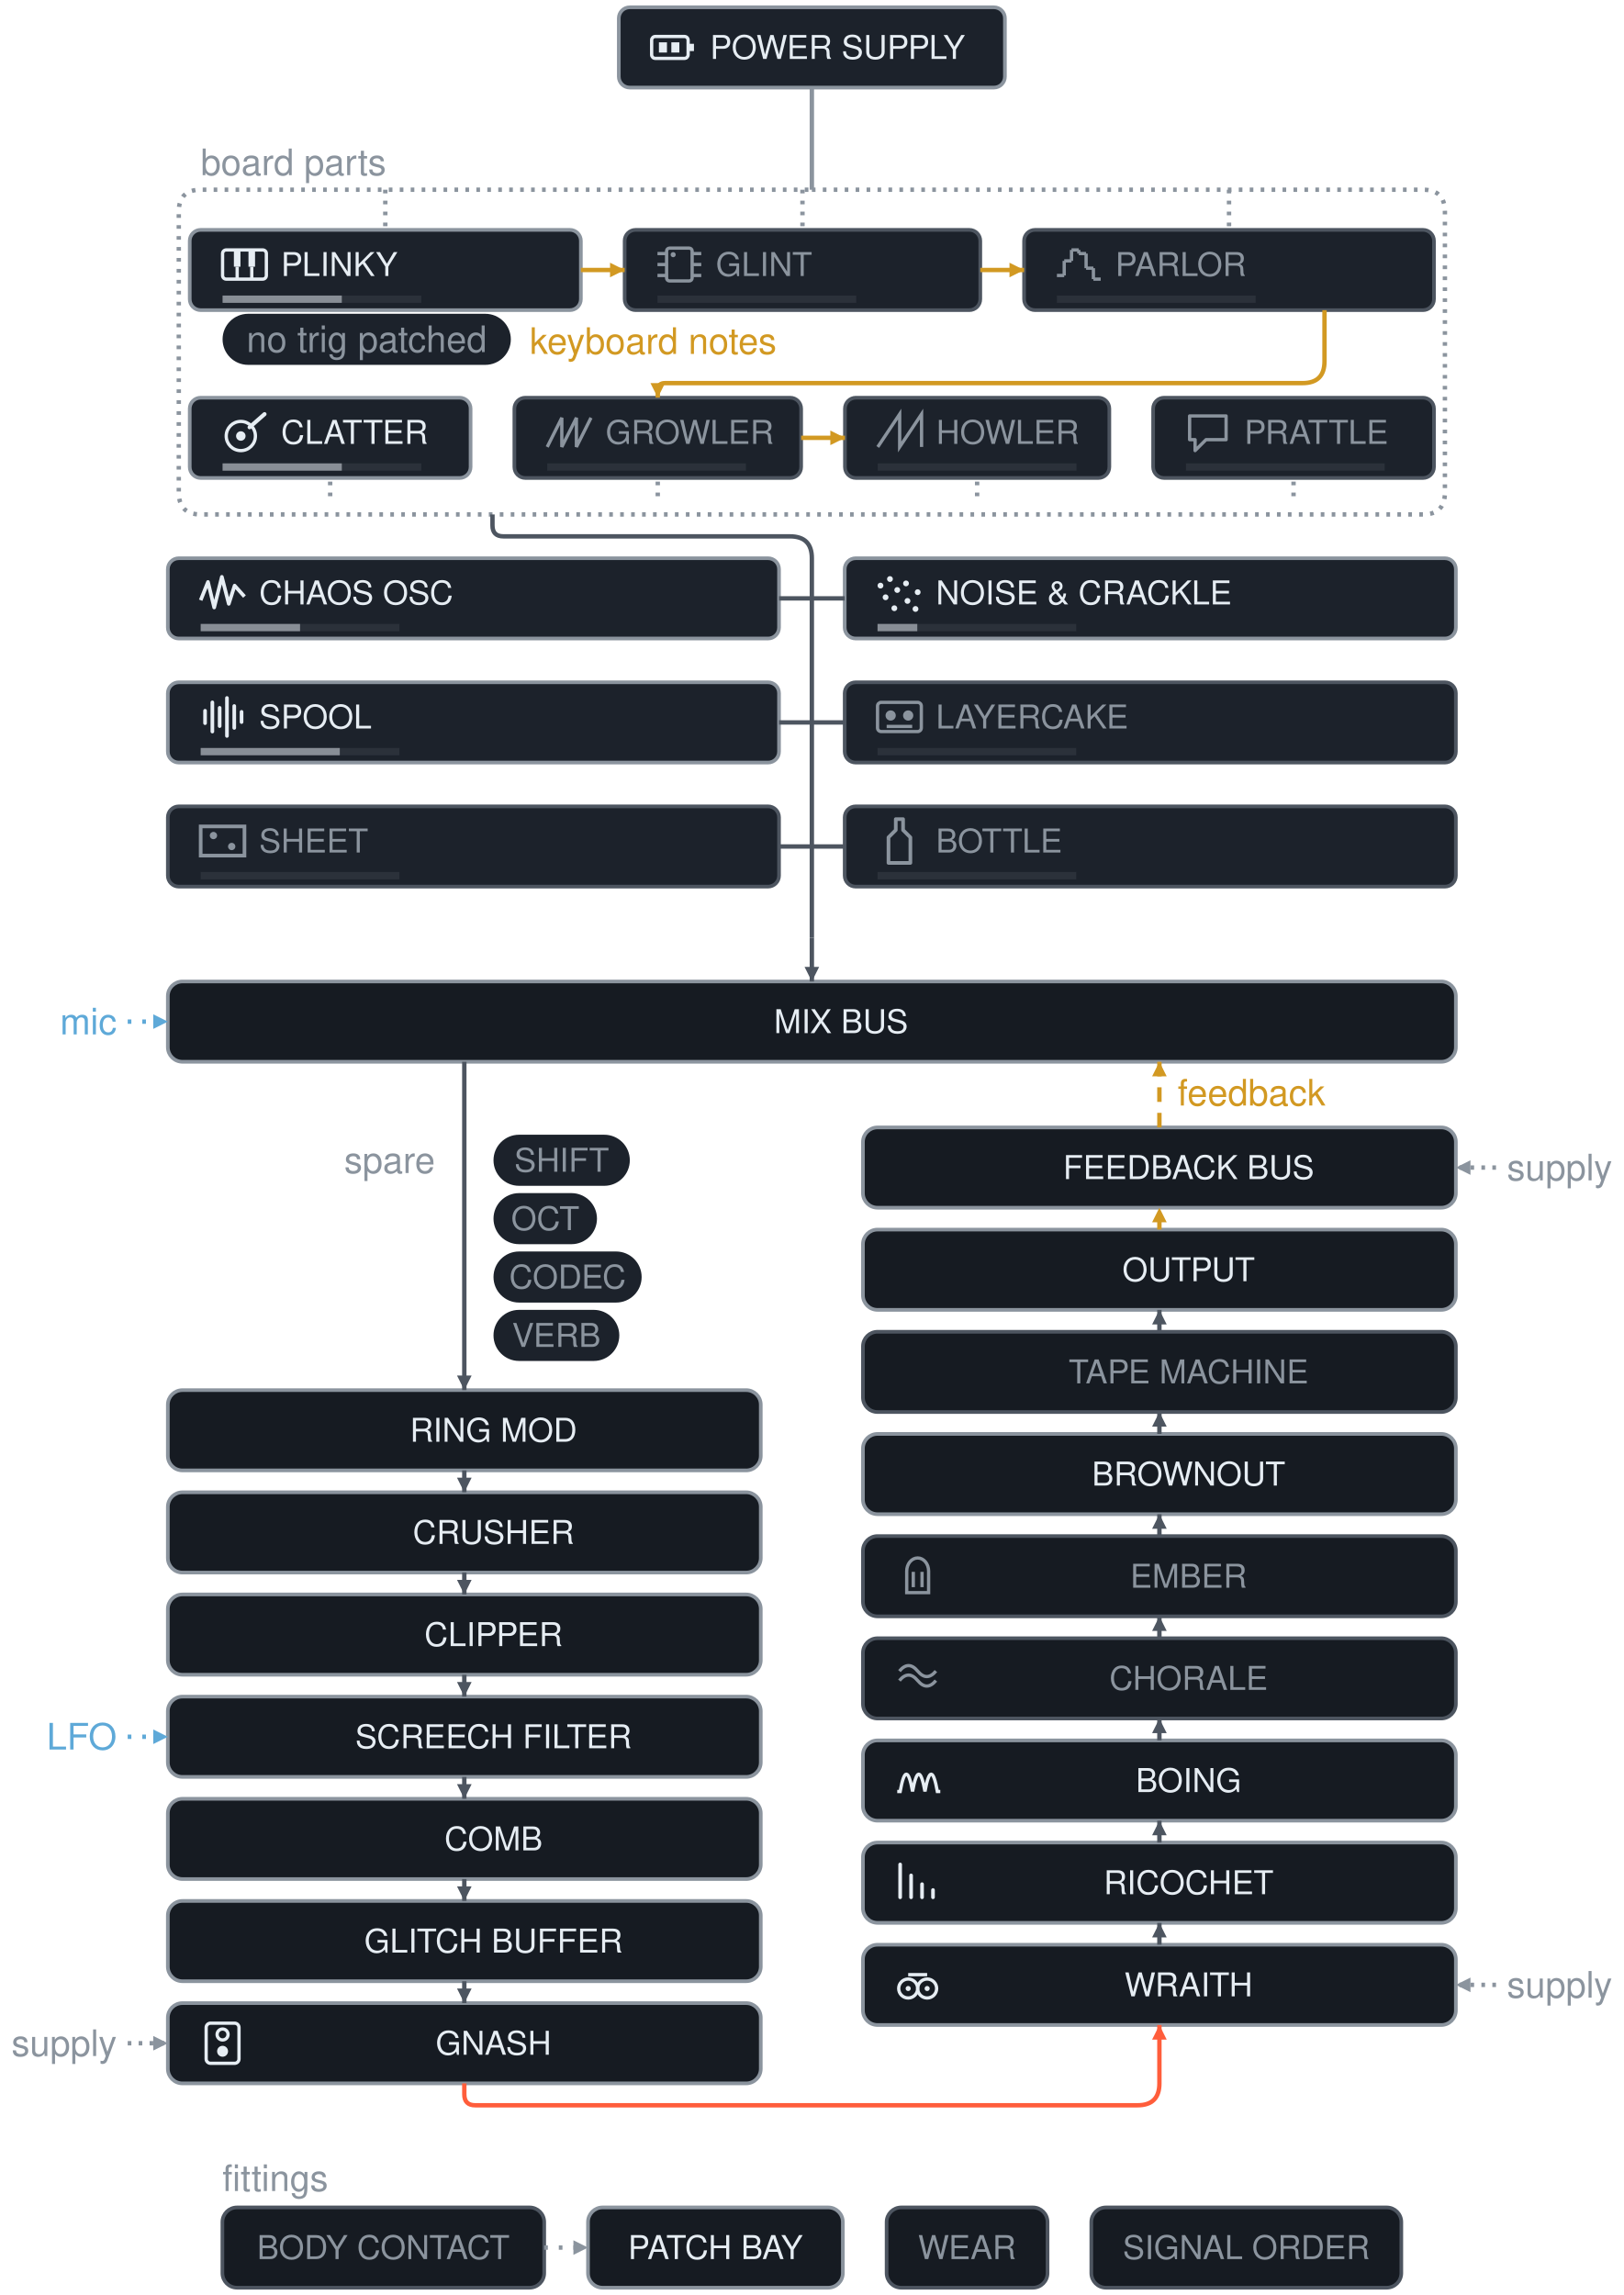
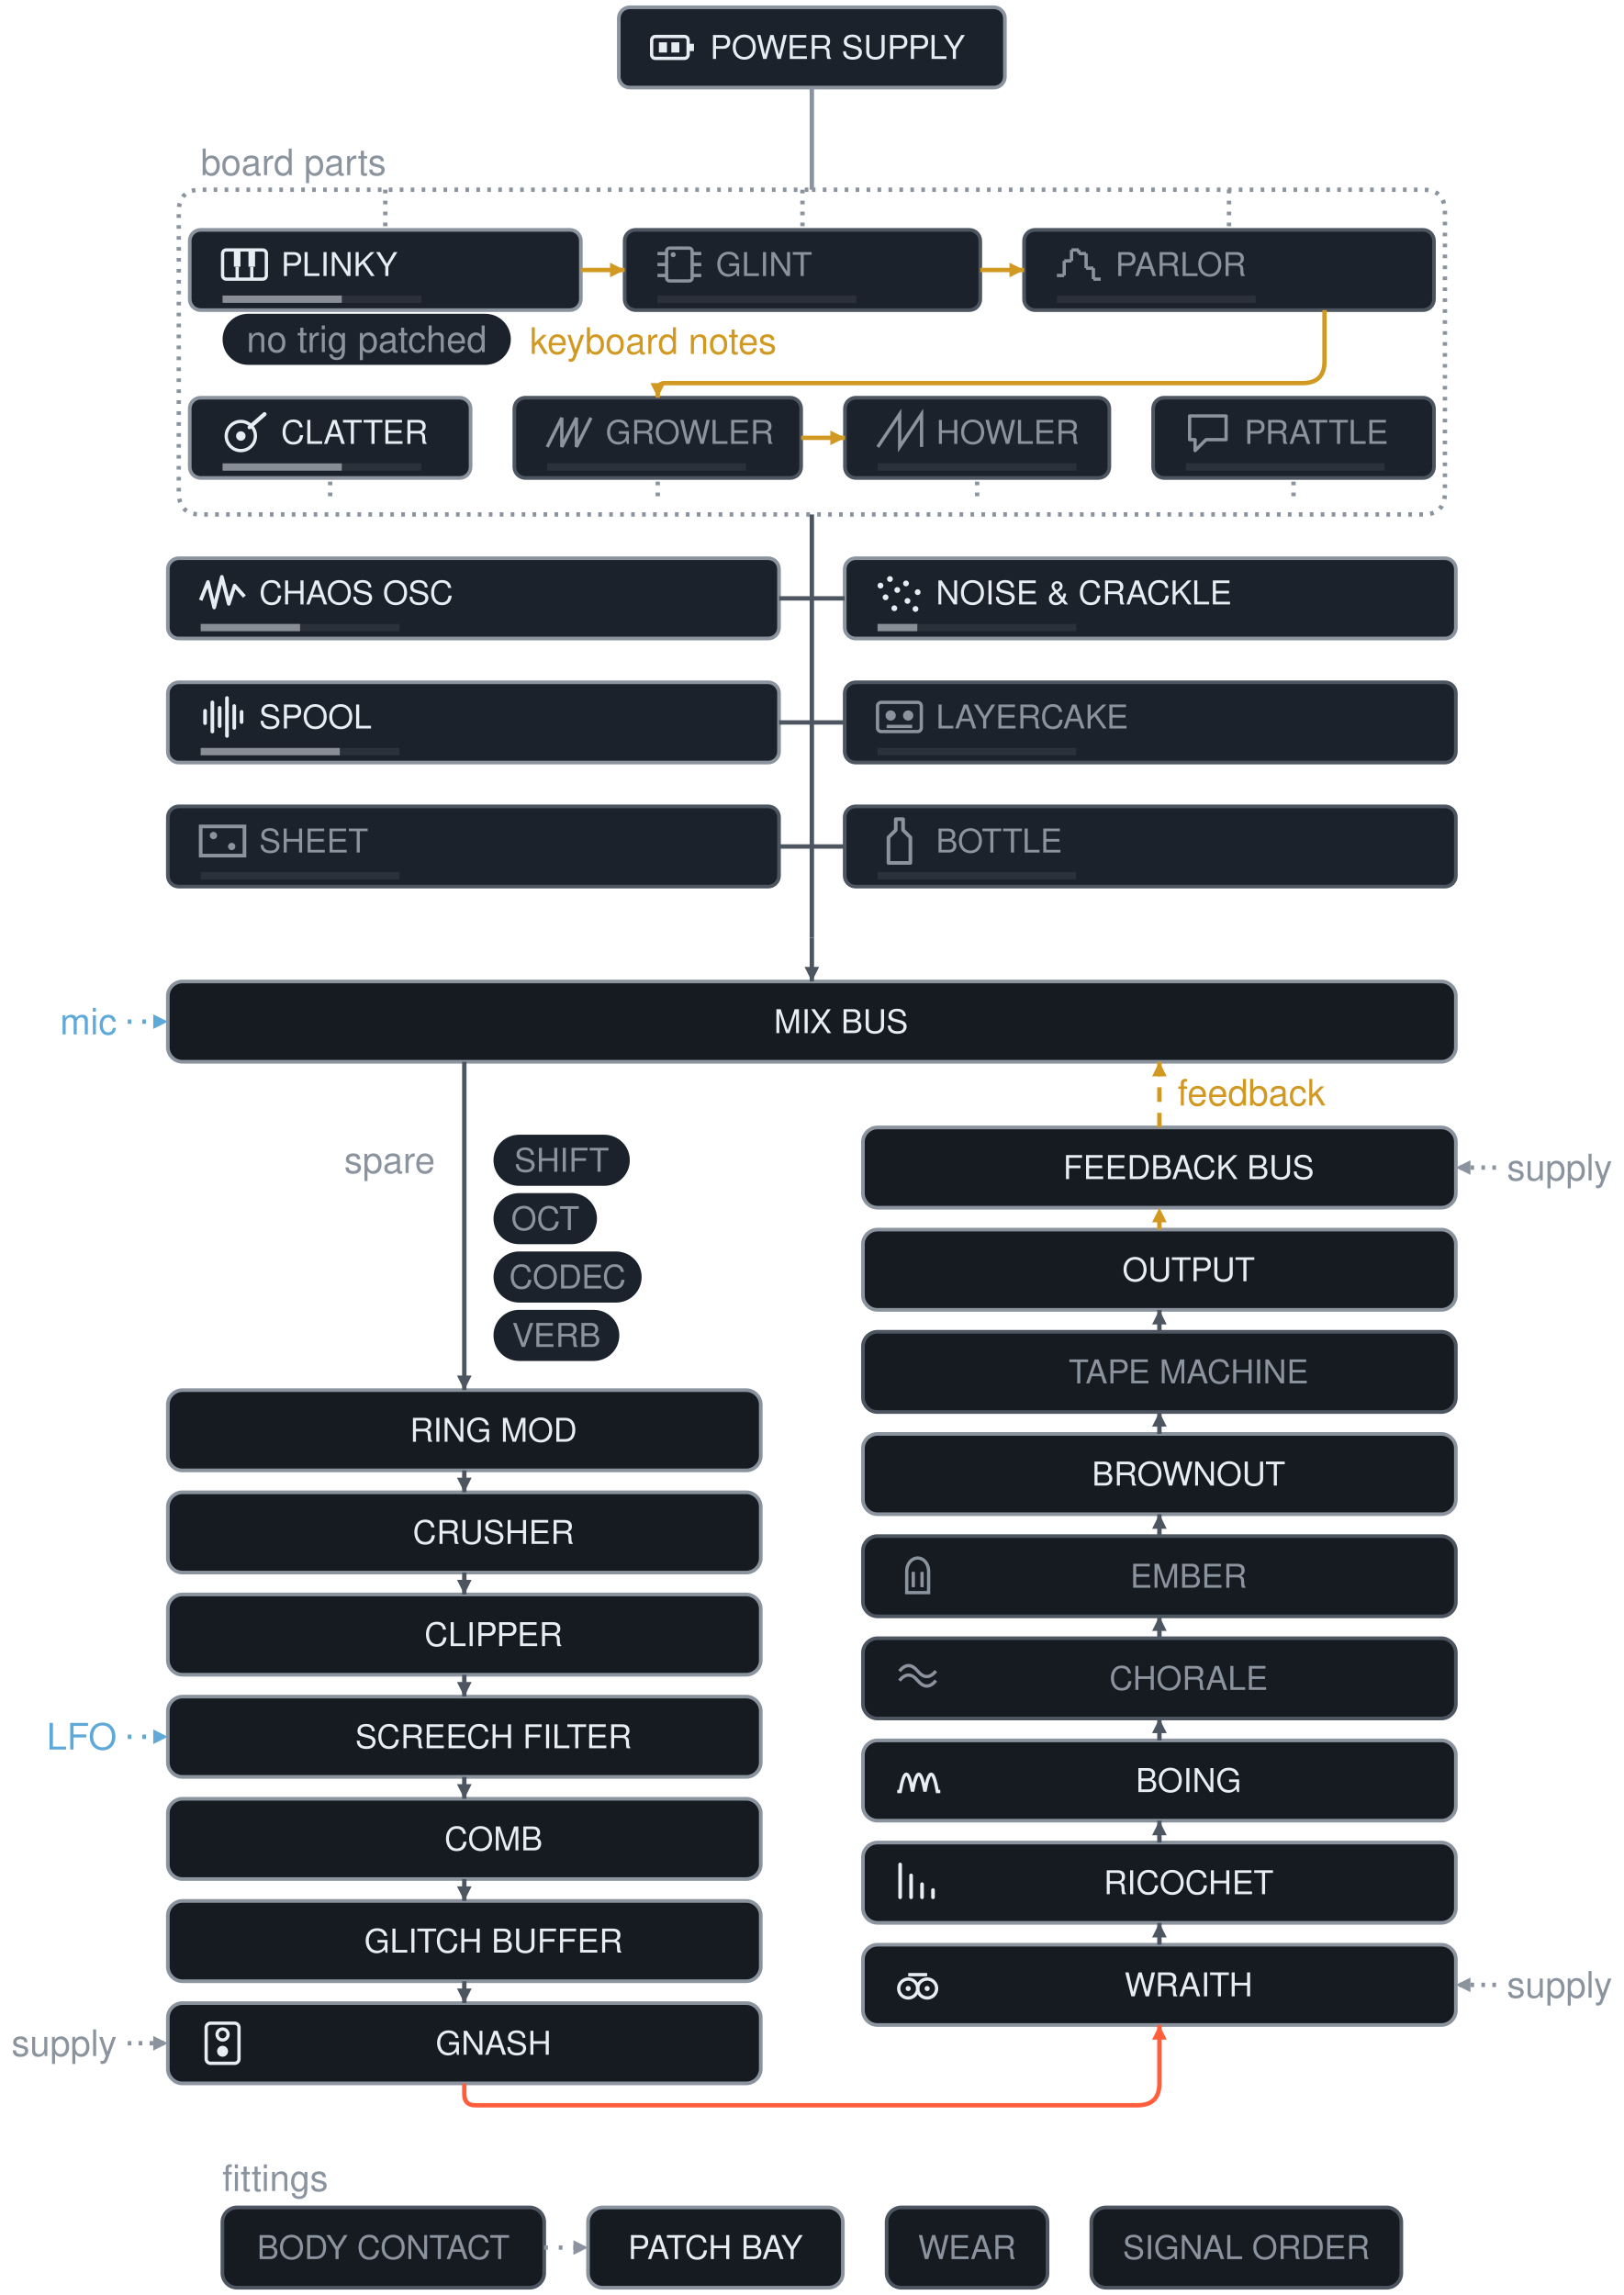
<svg xmlns="http://www.w3.org/2000/svg" viewBox="0 0 445 629" width="445" height="629" font-family="Helvetica, Arial, sans-serif">
  <g class="wire" data-wire="rail">
    <path class="line" d="M222.5 52L390 52Q396 52 396 58L396 135Q396 141 390 141L55 141Q49 141 49 135L49 58Q49 52 55 52L222.5 52" fill="none" stroke="#8b949e" stroke-width="1.2" stroke-dasharray="1 2" />
    <path class="head" d="" fill="#8b949e" />
  </g>
  <g class="node">
    <text x="55" y="48" fill="#8b949e" font-size="10" text-anchor="start">board parts</text>
  </g>
  <g class="node">
    <rect class="box" x="52" y="63" width="107.192" height="22" rx="3" fill="#1c222b" stroke="#8b949e" stroke-width="1" />
    <g class="glyph">
      <rect x="61" y="68.5" width="12" height="8" rx="1" fill="none" stroke="#e6edf3" stroke-width="0.9" />
      <path d="M 65 73.1 V 76.5 M 69 73.1 V 76.5" stroke="#e6edf3" stroke-width="0.9" />
      <rect x="64.1" y="68.5" width="1.8" height="4.6" fill="#e6edf3" />
      <rect x="68.1" y="68.5" width="1.8" height="4.6" fill="#e6edf3" />
    </g>
    <text x="77" y="75.65" fill="#e6edf3" font-size="9" text-anchor="start">PLINKY</text>
    <rect x="61" y="81" width="54.464" height="2" fill="#4d5560" fill-opacity="0.3" />
    <rect x="61" y="81" width="32.678" height="2" fill="#e6edf3" fill-opacity="0.5" />
  </g>
  <g class="node">
    <rect class="box" x="52" y="109" width="76.971" height="22" rx="3" fill="#1c222b" stroke="#8b949e" stroke-width="1" />
    <g class="glyph">
      <circle cx="66" cy="119.5" r="4" fill="none" stroke="#e6edf3" stroke-width="0.9" />
      <circle cx="66" cy="119.5" r="1.3" fill="#e6edf3" />
      <path d="M 72.5 113.5 L 68.4 117.1" stroke="#e6edf3" stroke-width="1.1" stroke-linecap="round" />
    </g>
    <text x="77" y="121.65" fill="#e6edf3" font-size="9" text-anchor="start">CLATTER</text>
    <rect x="61" y="127" width="54.464" height="2" fill="#4d5560" fill-opacity="0.3" />
    <rect x="61" y="127" width="32.678" height="2" fill="#e6edf3" fill-opacity="0.5" />
  </g>
  <g class="node">
    <rect class="box" x="171.192" y="63" width="97.47" height="22" rx="3" fill="#1c222b" stroke="#4d5560" stroke-width="1" />
    <g class="glyph">
      <rect x="182.692" y="68" width="7" height="9" rx="0.8" fill="none" stroke="#8b949e" stroke-width="0.9" />
      <path d="M 180.192 69.5 h 2.5 M 189.692 69.5 h 2.5 M 180.192 72.5 h 2.5 M 189.692 72.5 h 2.5 M 180.192 75.5 h 2.5 M 189.692 75.5 h 2.5" stroke="#8b949e" stroke-width="0.9" />
      <circle cx="184.492" cy="69.8" r="0.7" fill="#8b949e" />
    </g>
    <text x="196.192" y="75.65" fill="#8b949e" font-size="9" text-anchor="start">GLINT</text>
    <rect x="180.192" y="81" width="54.464" height="2" fill="#4d5560" fill-opacity="0.3" />
  </g>
  <g class="node">
    <rect class="box" x="280.662" y="63" width="112.338" height="22" rx="3" fill="#1c222b" stroke="#4d5560" stroke-width="1" />
    <g class="glyph">
      <path d="M 289.662 75.5 h 2 M 291.662 71.5 h 2 M 293.662 68.5 h 2 M 295.662 69.5 h 2 M 297.662 73.5 h 2 M 299.662 76.5 h 2 M 291.662 75.5 V 71.5 M 293.662 71.5 V 68.5 M 295.662 68.5 V 69.5 M 297.662 69.5 V 73.5 M 299.662 73.5 V 76.5" fill="none" stroke="#8b949e" stroke-width="0.9" stroke-linejoin="miter" />
    </g>
    <text x="305.662" y="75.65" fill="#8b949e" font-size="9" text-anchor="start">PARLOR</text>
    <rect x="289.662" y="81" width="54.464" height="2" fill="#4d5560" fill-opacity="0.3" />
  </g>
  <g class="node">
    <rect class="box" x="140.971" y="109" width="78.594" height="22" rx="3" fill="#1c222b" stroke="#4d5560" stroke-width="1" />
    <g class="glyph">
      <path d="M 149.971 122.5 L 153.971 114.5 V 122.5 L 157.971 114.5 V 122.5 L 161.971 114.5" fill="none" stroke="#8b949e" stroke-width="0.9" stroke-linejoin="miter" />
    </g>
    <text x="165.971" y="121.65" fill="#8b949e" font-size="9" text-anchor="start">GROWLER</text>
    <rect x="149.971" y="127" width="54.464" height="2" fill="#4d5560" fill-opacity="0.3" />
  </g>
  <g class="node">
    <rect class="box" x="231.565" y="109" width="72.464" height="22" rx="3" fill="#1c222b" stroke="#4d5560" stroke-width="1" />
    <g class="glyph">
      <path d="M 240.565 122.5 L 246.565 113.5 V 122.5 L 252.565 113.5 V 122.5" fill="none" stroke="#8b949e" stroke-width="0.9" stroke-linejoin="miter" />
    </g>
    <text x="256.565" y="121.65" fill="#8b949e" font-size="9" text-anchor="start">HOWLER</text>
    <rect x="240.565" y="127" width="54.464" height="2" fill="#4d5560" fill-opacity="0.3" />
  </g>
  <g class="node">
    <rect class="box" x="316.029" y="109" width="76.971" height="22" rx="3" fill="#1c222b" stroke="#4d5560" stroke-width="1" />
    <g class="glyph">
      <path d="M 326.029 114 H 336.029 V 120.5 H 330.529 L 327.529 123.5 V 120.5 H 326.029 Z" fill="none" stroke="#8b949e" stroke-width="0.9" stroke-linejoin="round" />
    </g>
    <text x="341.029" y="121.65" fill="#8b949e" font-size="9" text-anchor="start">PRATTLE</text>
    <rect x="325.029" y="127" width="54.464" height="2" fill="#4d5560" fill-opacity="0.3" />
  </g>
  <g class="node">
    <rect class="box" x="46" y="153" width="167.5" height="22" rx="3" fill="#1c222b" stroke="#8b949e" stroke-width="1" />
    <g class="glyph">
      <path d="M 55 164.5 L 57 159.5 L 58.7 166.5 L 60.8 158.1 L 62.7 165.5 L 64.3 160.5 L 67 163.5" fill="none" stroke="#e6edf3" stroke-width="1" stroke-linejoin="round" />
    </g>
    <text x="71" y="165.65" fill="#e6edf3" font-size="9" text-anchor="start">CHAOS OSC</text>
    <rect x="55" y="171" width="54.464" height="2" fill="#4d5560" fill-opacity="0.3" />
    <rect x="55" y="171" width="27.232" height="2" fill="#e6edf3" fill-opacity="0.5" />
  </g>
  <g class="node">
    <rect class="box" x="231.5" y="153" width="167.5" height="22" rx="3" fill="#1c222b" stroke="#8b949e" stroke-width="1" />
    <g class="glyph">
      <path d="M 241.3 159.7 a 0.8 0.8 0 1 0 0.01 0 M 243.9 157.9 a 0.8 0.8 0 1 0 0.01 0 M 242.7 162.9 a 0.8 0.8 0 1 0 0.01 0 M 245.9 160.9 a 0.8 0.8 0 1 0 0.01 0 M 245.1 165.9 a 0.8 0.8 0 1 0 0.01 0 M 248.3 159.1 a 0.8 0.8 0 1 0 0.01 0 M 248.7 163.9 a 0.8 0.8 0 1 0 0.01 0 M 251.5 161.5 a 0.8 0.8 0 1 0 0.01 0 M 250.9 166.1 a 0.8 0.8 0 1 0 0.01 0" fill="#e6edf3" />
    </g>
    <text x="256.5" y="165.65" fill="#e6edf3" font-size="9" text-anchor="start">NOISE &amp; CRACKLE</text>
    <rect x="240.5" y="171" width="54.464" height="2" fill="#4d5560" fill-opacity="0.3" />
    <rect x="240.5" y="171" width="10.893" height="2" fill="#e6edf3" fill-opacity="0.5" />
  </g>
  <g class="node">
    <rect class="box" x="46" y="187" width="167.5" height="22" rx="3" fill="#1c222b" stroke="#8b949e" stroke-width="1" />
    <g class="glyph">
      <path d="M 56.2 194.8 v 3.4 M 58.2 192.5 v 8 M 60.2 194 v 5 M 62.2 191.3 v 10.4 M 64.2 193.5 v 6 M 66.2 195.1 v 2.8" stroke="#e6edf3" stroke-width="1" stroke-linecap="round" />
    </g>
    <text x="71" y="199.65" fill="#e6edf3" font-size="9" text-anchor="start">SPOOL</text>
    <rect x="55" y="205" width="54.464" height="2" fill="#4d5560" fill-opacity="0.3" />
    <rect x="55" y="205" width="38.124" height="2" fill="#e6edf3" fill-opacity="0.5" />
  </g>
  <g class="node">
    <rect class="box" x="231.5" y="187" width="167.5" height="22" rx="3" fill="#1c222b" stroke="#4d5560" stroke-width="1" />
    <g class="glyph">
      <rect x="240.5" y="192.5" width="12" height="8" rx="1" fill="none" stroke="#8b949e" stroke-width="0.9" />
      <circle cx="244.1" cy="196.1" r="1.4" fill="#8b949e" />
      <circle cx="248.9" cy="196.1" r="1.4" fill="#8b949e" />
      <path d="M 243 199.1 h 7" stroke="#8b949e" stroke-width="0.9" />
    </g>
    <text x="256.5" y="199.65" fill="#8b949e" font-size="9" text-anchor="start">LAYERCAKE</text>
    <rect x="240.5" y="205" width="54.464" height="2" fill="#4d5560" fill-opacity="0.3" />
  </g>
  <g class="node">
    <rect class="box" x="46" y="221" width="167.5" height="22" rx="3" fill="#1c222b" stroke="#4d5560" stroke-width="1" />
    <g class="glyph">
      <rect x="55" y="226.5" width="12" height="8" fill="none" stroke="#8b949e" stroke-width="1" />
      <circle cx="58.5" cy="229" r="1" fill="#8b949e" />
      <circle cx="63.5" cy="232" r="1" fill="#8b949e" />
    </g>
    <text x="71" y="233.65" fill="#8b949e" font-size="9" text-anchor="start">SHEET</text>
    <rect x="55" y="239" width="54.464" height="2" fill="#4d5560" fill-opacity="0.3" />
  </g>
  <g class="node">
    <rect class="box" x="231.5" y="221" width="167.5" height="22" rx="3" fill="#1c222b" stroke="#4d5560" stroke-width="1" />
    <g class="glyph">
      <path d="M 245.5 224.5 L 247.5 224.5 L 247.5 227.5 L 249.5 229.5 L 249.5 236.5 L 243.5 236.5 L 243.5 229.5 L 245.5 227.5 Z" fill="none" stroke="#8b949e" stroke-width="1" stroke-linejoin="round" />
    </g>
    <text x="256.5" y="233.65" fill="#8b949e" font-size="9" text-anchor="start">BOTTLE</text>
    <rect x="240.5" y="239" width="54.464" height="2" fill="#4d5560" fill-opacity="0.3" />
  </g>
  <g class="node">
    <rect class="box" x="46" y="269" width="353" height="22" rx="4" fill="#161b22" stroke="#8b949e" stroke-width="1" />
    <text x="230.5" y="283.15" fill="#e6edf3" font-size="9" text-anchor="middle">MIX BUS</text>
  </g>
  <g class="node">
    <text x="119.25" y="321.5" fill="#8b949e" font-size="10" text-anchor="end">spare</text>
  </g>
  <g class="node">
    <rect class="box" x="46" y="381" width="162.5" height="22" rx="4" fill="#161b22" stroke="#8b949e" stroke-width="1" />
    <text x="135.25" y="395.15" fill="#e6edf3" font-size="9" text-anchor="middle">RING MOD</text>
  </g>
  <g class="node">
    <rect class="box" x="46" y="409" width="162.5" height="22" rx="4" fill="#161b22" stroke="#8b949e" stroke-width="1" />
    <text x="135.25" y="423.15" fill="#e6edf3" font-size="9" text-anchor="middle">CRUSHER</text>
  </g>
  <g class="node">
    <rect class="box" x="46" y="437" width="162.5" height="22" rx="4" fill="#161b22" stroke="#8b949e" stroke-width="1" />
    <text x="135.25" y="451.15" fill="#e6edf3" font-size="9" text-anchor="middle">CLIPPER</text>
  </g>
  <g class="node">
    <rect class="box" x="46" y="465" width="162.5" height="22" rx="4" fill="#161b22" stroke="#8b949e" stroke-width="1" />
    <text x="135.25" y="479.15" fill="#e6edf3" font-size="9" text-anchor="middle">SCREECH FILTER</text>
  </g>
  <g class="node">
    <rect class="box" x="46" y="493" width="162.5" height="22" rx="4" fill="#161b22" stroke="#8b949e" stroke-width="1" />
    <text x="135.25" y="507.15" fill="#e6edf3" font-size="9" text-anchor="middle">COMB</text>
  </g>
  <g class="node">
    <rect class="box" x="46" y="521" width="162.5" height="22" rx="4" fill="#161b22" stroke="#8b949e" stroke-width="1" />
    <text x="135.25" y="535.15" fill="#e6edf3" font-size="9" text-anchor="middle">GLITCH BUFFER</text>
  </g>
  <g class="node">
    <rect class="box" x="46" y="549" width="162.5" height="22" rx="4" fill="#161b22" stroke="#8b949e" stroke-width="1" />
    <g class="glyph">
      <rect x="56.5" y="554.5" width="9" height="11" rx="1.2" fill="none" stroke="#e6edf3" stroke-width="0.9" />
      <circle cx="61" cy="557.6" r="1.5" fill="none" stroke="#e6edf3" stroke-width="0.9" />
      <circle cx="61" cy="562.2" r="1.5" fill="#e6edf3" />
    </g>
    <text x="135.25" y="563.15" fill="#e6edf3" font-size="9" text-anchor="middle">GNASH</text>
  </g>
  <g class="node">
    <rect class="box" x="236.5" y="533" width="162.5" height="22" rx="4" fill="#161b22" stroke="#8b949e" stroke-width="1" />
    <g class="glyph">
      <circle cx="248.9" cy="545" r="2.6" fill="none" stroke="#e6edf3" stroke-width="0.9" />
      <circle cx="248.9" cy="545" r="0.7" fill="#e6edf3" />
      <circle cx="254.1" cy="545" r="2.6" fill="none" stroke="#e6edf3" stroke-width="0.9" />
      <circle cx="254.1" cy="545" r="0.7" fill="#e6edf3" />
      <path d="M 248.9 541.2 H 254.1" stroke="#e6edf3" stroke-width="0.9" />
    </g>
    <text x="325.75" y="547.15" fill="#e6edf3" font-size="9" text-anchor="middle">WRAITH</text>
  </g>
  <g class="node">
    <rect class="box" x="236.5" y="505" width="162.5" height="22" rx="4" fill="#161b22" stroke="#8b949e" stroke-width="1" />
    <g class="glyph">
      <path d="M 246.7 520 v -9 M 249.7 520 v -6 M 252.7 520 v -3.6 M 255.7 520 v -2" stroke="#e6edf3" stroke-width="1" stroke-linecap="round" />
    </g>
    <text x="325.75" y="519.15" fill="#e6edf3" font-size="9" text-anchor="middle">RICOCHET</text>
  </g>
  <g class="node">
    <rect class="box" x="236.5" y="477" width="162.5" height="22" rx="4" fill="#161b22" stroke="#8b949e" stroke-width="1" />
    <g class="glyph">
      <path d="M 245.9 491 h 0.8 q 1.7 -9.5 3.4 0 q 1.7 -9.5 3.4 0 q 1.7 -9.5 3.4 0 h 0.8" fill="none" stroke="#e6edf3" stroke-width="0.9" />
    </g>
    <text x="325.75" y="491.15" fill="#e6edf3" font-size="9" text-anchor="middle">BOING</text>
  </g>
  <g class="node">
    <rect class="box" x="236.5" y="449" width="162.5" height="22" rx="4" fill="#161b22" stroke="#4d5560" stroke-width="1" />
    <g class="glyph">
      <path d="M 246.5 458 q 2.5 -3 5 0 q 2.5 3 5 0" fill="none" stroke="#8b949e" stroke-width="0.9" />
      <path d="M 246.5 460.6 q 2.5 -3 5 0 q 2.5 3 5 0" fill="none" stroke="#8b949e" stroke-width="0.9" />
    </g>
    <text x="325.75" y="463.15" fill="#8b949e" font-size="9" text-anchor="middle">CHORALE</text>
  </g>
  <g class="node">
    <rect class="box" x="236.5" y="421" width="162.5" height="22" rx="4" fill="#161b22" stroke="#4d5560" stroke-width="1" />
    <g class="glyph">
      <path d="M 248.5 436.5 V 430.6 a 3 3.6 0 0 1 6 0 V 436.5 z" fill="none" stroke="#8b949e" stroke-width="0.9" />
      <path d="M 250.3 435 V 430.8 M 252.7 435 V 430.8" fill="none" stroke="#8b949e" stroke-width="0.9" />
    </g>
    <text x="325.75" y="435.15" fill="#8b949e" font-size="9" text-anchor="middle">EMBER</text>
  </g>
  <g class="node">
    <rect class="box" x="236.5" y="393" width="162.5" height="22" rx="4" fill="#161b22" stroke="#8b949e" stroke-width="1" />
    <text x="325.75" y="407.15" fill="#e6edf3" font-size="9" text-anchor="middle">BROWNOUT</text>
  </g>
  <g class="node">
    <rect class="box" x="236.5" y="365" width="162.5" height="22" rx="4" fill="#161b22" stroke="#4d5560" stroke-width="1" />
    <text x="325.75" y="379.15" fill="#8b949e" font-size="9" text-anchor="middle">TAPE MACHINE</text>
  </g>
  <g class="node">
    <rect class="box" x="236.5" y="337" width="162.5" height="22" rx="4" fill="#161b22" stroke="#8b949e" stroke-width="1" />
    <text x="325.75" y="351.15" fill="#e6edf3" font-size="9" text-anchor="middle">OUTPUT</text>
  </g>
  <g class="node">
    <rect class="box" x="236.5" y="309" width="162.5" height="22" rx="4" fill="#161b22" stroke="#8b949e" stroke-width="1" />
    <text x="325.75" y="323.15" fill="#e6edf3" font-size="9" text-anchor="middle">FEEDBACK BUS</text>
  </g>
  <g class="node">
    <rect class="box" x="60.95" y="605" width="88.2" height="22" rx="4" fill="#161b22" stroke="#4d5560" stroke-width="1" />
    <text x="105.05" y="619.15" fill="#8b949e" font-size="9" text-anchor="middle">BODY CONTACT</text>
  </g>
  <g class="node">
    <rect class="box" x="161.15" y="605" width="69.84" height="22" rx="4" fill="#161b22" stroke="#8b949e" stroke-width="1" />
    <text x="196.07" y="619.15" fill="#e6edf3" font-size="9" text-anchor="middle">PATCH BAY</text>
  </g>
  <g class="node">
    <rect class="box" x="242.99" y="605" width="44.1" height="22" rx="4" fill="#161b22" stroke="#4d5560" stroke-width="1" />
    <text x="265.04" y="619.15" fill="#8b949e" font-size="9" text-anchor="middle">WEAR</text>
  </g>
  <g class="node">
    <rect class="box" x="299.09" y="605" width="84.96" height="22" rx="4" fill="#161b22" stroke="#4d5560" stroke-width="1" />
    <text x="341.57" y="619.15" fill="#8b949e" font-size="9" text-anchor="middle">SIGNAL ORDER</text>
  </g>
  <g class="node">
    <rect class="box" x="135.25" y="311" width="37.36" height="14" rx="7" fill="#1c222b" stroke="none" />
    <text x="153.93" y="321.15" fill="#8b949e" font-size="9" text-anchor="middle">SHIFT</text>
  </g>
  <g class="node">
    <rect class="box" x="135.25" y="327" width="28.36" height="14" rx="7" fill="#1c222b" stroke="none" />
    <text x="149.43" y="337.15" fill="#8b949e" font-size="9" text-anchor="middle">OCT</text>
  </g>
  <g class="node">
    <rect class="box" x="135.25" y="343" width="40.6" height="14" rx="7" fill="#1c222b" stroke="none" />
    <text x="155.55" y="353.15" fill="#8b949e" font-size="9" text-anchor="middle">CODEC</text>
  </g>
  <g class="node">
    <rect class="box" x="135.25" y="359" width="34.48" height="14" rx="7" fill="#1c222b" stroke="none" />
    <text x="152.49" y="369.15" fill="#8b949e" font-size="9" text-anchor="middle">VERB</text>
  </g>
  <g class="node">
    <rect class="box" x="61" y="86" width="79" height="14" rx="7" fill="#1c222b" stroke="none" />
    <text x="100.5" y="96.5" fill="#8b949e" font-size="10" text-anchor="middle">no trig patched</text>
  </g>
  <g class="node rail-chip">
    <rect class="box" x="169.59" y="2" width="105.82" height="22" rx="3" fill="#1c222b" stroke="#8b949e" stroke-width="1" />
    <g class="glyph">
      <rect x="178.59" y="10" width="10" height="6" rx="1" fill="none" stroke="#e6edf3" stroke-width="0.9" />
      <rect x="188.59" y="12" width="1.6" height="2" fill="#e6edf3" />
      <rect x="180.59" y="11.6" width="2.2" height="2.8" fill="#e6edf3" />
      <rect x="183.99" y="11.6" width="2.2" height="2.8" fill="#e6edf3" />
    </g>
    <text x="194.59" y="16.15" fill="#e6edf3" font-size="9" text-anchor="start">POWER SUPPLY</text>
  </g>
  <g class="tap">
    <text x="32" y="283.5" fill="#5ea9d8" font-size="10" text-anchor="end">mic</text>
  </g>
  <g class="tap">
    <text x="413" y="323.5" fill="#8b949e" font-size="10" text-anchor="start">supply</text>
  </g>
  <g class="tap">
    <text x="32" y="479.5" fill="#5ea9d8" font-size="10" text-anchor="end">LFO</text>
  </g>
  <g class="tap">
    <text x="413" y="547.5" fill="#8b949e" font-size="10" text-anchor="start">supply</text>
  </g>
  <g class="tap">
    <text x="32" y="563.5" fill="#8b949e" font-size="10" text-anchor="end">supply</text>
  </g>
  <g class="tap">
    <text x="60.95" y="600.5" fill="#8b949e" font-size="10" text-anchor="start">fittings</text>
  </g>
  <g class="wire" data-wire="supply-feed">
    <path class="line" d="M222.5 24L222.5 52" fill="none" stroke="#8b949e" stroke-width="1.2" />
    <path class="head" d="" fill="#8b949e" />
  </g>
  <g class="wire" data-wire="rail-Plinky">
    <path class="line" d="M105.596 52L105.596 63" fill="none" stroke="#8b949e" stroke-width="1.2" stroke-dasharray="1 2" />
    <path class="head" d="" fill="#8b949e" />
  </g>
  <g class="wire" data-wire="rail-Clatter">
    <path class="line" d="M90.486 136L90.486 131" fill="none" stroke="#8b949e" stroke-width="1.2" stroke-dasharray="1 2" />
    <path class="head" d="" fill="#8b949e" />
  </g>
  <g class="wire" data-wire="rail-Glint">
    <path class="line" d="M219.927 52L219.927 63" fill="none" stroke="#8b949e" stroke-width="1.2" stroke-dasharray="1 2" />
    <path class="head" d="" fill="#8b949e" />
  </g>
  <g class="wire" data-wire="rail-Parlor">
    <path class="line" d="M336.831 52L336.831 63" fill="none" stroke="#8b949e" stroke-width="1.2" stroke-dasharray="1 2" />
    <path class="head" d="" fill="#8b949e" />
  </g>
  <g class="wire" data-wire="rail-Growler">
    <path class="line" d="M180.268 136L180.268 131" fill="none" stroke="#8b949e" stroke-width="1.2" stroke-dasharray="1 2" />
    <path class="head" d="" fill="#8b949e" />
  </g>
  <g class="wire" data-wire="rail-Howler">
    <path class="line" d="M267.797 136L267.797 131" fill="none" stroke="#8b949e" stroke-width="1.2" stroke-dasharray="1 2" />
    <path class="head" d="" fill="#8b949e" />
  </g>
  <g class="wire" data-wire="rail-Prattle">
    <path class="line" d="M354.514 136L354.514 131" fill="none" stroke="#8b949e" stroke-width="1.2" stroke-dasharray="1 2" />
    <path class="head" d="" fill="#8b949e" />
  </g>
  <g class="wire" data-wire="key-line">
    <path class="line" d="M159.192 74L171.192 74" fill="none" stroke="#d29922" stroke-width="1.2" />
    <path class="head" d="M167.192 76L171.192 74L167.192 72Z" fill="#d29922" />
    <text x="179" y="97" fill="#d29922" font-size="10" text-anchor="middle">keyboard notes</text>
  </g>
  <g class="wire" data-wire="key-line-pcm">
    <path class="line" d="M268.662 74L280.662 74" fill="none" stroke="#d29922" stroke-width="1.2" />
    <path class="head" d="M276.662 76L280.662 74L276.662 72Z" fill="#d29922" />
  </g>
  <g class="wire" data-wire="key-line-mono">
    <path class="line" d="M363 85L363 99Q363 105 357 105L182.268 105Q180.268 105 180.268 107L180.268 109" fill="none" stroke="#d29922" stroke-width="1.2" />
    <path class="head" d="M178.268 105L180.268 109L182.268 105Z" fill="#d29922" />
  </g>
  <g class="wire" data-wire="key-line-lead">
    <path class="line" d="M219.565 120L231.565 120" fill="none" stroke="#d29922" stroke-width="1.2" />
    <path class="head" d="M227.565 122L231.565 120L227.565 118Z" fill="#d29922" />
  </g>
  <g class="wire" data-wire="board-out">
-     <path class="line" d="M134.971 141L134.971 144Q134.971 147 137.971 147L216.5 147Q222.5 147 222.5 153L222.5 257" fill="none" stroke="#4d5560" stroke-width="1.2" />
+     <path class="line" d="M222.5 141L222.5 257" fill="none" stroke="#4d5560" stroke-width="1.2" />
    <path class="head" d="" fill="#4d5560" />
  </g>
  <g class="wire" data-wire="Chaos_osc-out">
    <path class="line" d="M213.5 164L222.5 164" fill="none" stroke="#4d5560" stroke-width="1.2" />
    <path class="head" d="" fill="#4d5560" />
  </g>
  <g class="wire" data-wire="Noise_crackle-out">
    <path class="line" d="M231.5 164L222.5 164" fill="none" stroke="#4d5560" stroke-width="1.2" />
    <path class="head" d="" fill="#4d5560" />
  </g>
  <g class="wire" data-wire="Spool-out">
    <path class="line" d="M213.5 198L222.5 198" fill="none" stroke="#4d5560" stroke-width="1.2" />
    <path class="head" d="" fill="#4d5560" />
  </g>
  <g class="wire" data-wire="Layercake-out">
    <path class="line" d="M231.5 198L222.5 198" fill="none" stroke="#4d5560" stroke-width="1.2" />
    <path class="head" d="" fill="#4d5560" />
  </g>
  <g class="wire" data-wire="Sheet-out">
    <path class="line" d="M213.5 232L222.5 232" fill="none" stroke="#4d5560" stroke-width="1.2" />
    <path class="head" d="" fill="#4d5560" />
  </g>
  <g class="wire" data-wire="Bottle-out">
    <path class="line" d="M231.5 232L222.5 232" fill="none" stroke="#4d5560" stroke-width="1.2" />
    <path class="head" d="" fill="#4d5560" />
  </g>
  <g class="wire" data-wire="collect-mix">
    <path class="line" d="M222.5 257L222.5 269" fill="none" stroke="#4d5560" stroke-width="1.2" />
    <path class="head" d="M220.5 265L222.5 269L224.5 265Z" fill="#4d5560" />
  </g>
  <g class="wire" data-wire="mix-path">
    <path class="line" d="M127.25 291L127.25 381" fill="none" stroke="#4d5560" stroke-width="1.2" />
    <path class="head" d="M125.25 377L127.25 381L129.25 377Z" fill="#4d5560" />
  </g>
  <g class="wire" data-wire="Ring_mod-Crusher">
    <path class="line" d="M127.25 403L127.25 409" fill="none" stroke="#4d5560" stroke-width="1.2" />
    <path class="head" d="M125.25 405L127.25 409L129.25 405Z" fill="#4d5560" />
  </g>
  <g class="wire" data-wire="Crusher-Clipper">
    <path class="line" d="M127.25 431L127.25 437" fill="none" stroke="#4d5560" stroke-width="1.2" />
    <path class="head" d="M125.25 433L127.25 437L129.25 433Z" fill="#4d5560" />
  </g>
  <g class="wire" data-wire="Clipper-Screech_filter">
    <path class="line" d="M127.25 459L127.25 465" fill="none" stroke="#4d5560" stroke-width="1.2" />
    <path class="head" d="M125.25 461L127.25 465L129.25 461Z" fill="#4d5560" />
  </g>
  <g class="wire" data-wire="Screech_filter-Comb">
    <path class="line" d="M127.25 487L127.25 493" fill="none" stroke="#4d5560" stroke-width="1.2" />
    <path class="head" d="M125.25 489L127.25 493L129.25 489Z" fill="#4d5560" />
  </g>
  <g class="wire" data-wire="Comb-Glitch_buffer">
    <path class="line" d="M127.25 515L127.25 521" fill="none" stroke="#4d5560" stroke-width="1.2" />
    <path class="head" d="M125.25 517L127.25 521L129.25 517Z" fill="#4d5560" />
  </g>
  <g class="wire" data-wire="Glitch_buffer-Gnash">
    <path class="line" d="M127.25 543L127.25 549" fill="none" stroke="#4d5560" stroke-width="1.2" />
    <path class="head" d="M125.25 545L127.25 549L129.25 545Z" fill="#4d5560" />
  </g>
  <g class="wire" data-wire="Wraith-Ricochet">
    <path class="line" d="M317.75 533L317.75 527" fill="none" stroke="#4d5560" stroke-width="1.2" />
    <path class="head" d="M319.75 531L317.75 527L315.75 531Z" fill="#4d5560" />
  </g>
  <g class="wire" data-wire="Ricochet-Boing">
    <path class="line" d="M317.75 505L317.75 499" fill="none" stroke="#4d5560" stroke-width="1.2" />
    <path class="head" d="M319.75 503L317.75 499L315.75 503Z" fill="#4d5560" />
  </g>
  <g class="wire" data-wire="Boing-Chorale">
    <path class="line" d="M317.75 477L317.75 471" fill="none" stroke="#4d5560" stroke-width="1.2" />
    <path class="head" d="M319.75 475L317.75 471L315.75 475Z" fill="#4d5560" />
  </g>
  <g class="wire" data-wire="Chorale-Ember">
    <path class="line" d="M317.75 449L317.75 443" fill="none" stroke="#4d5560" stroke-width="1.2" />
    <path class="head" d="M319.75 447L317.75 443L315.75 447Z" fill="#4d5560" />
  </g>
  <g class="wire" data-wire="Ember-Brownout">
    <path class="line" d="M317.75 421L317.75 415" fill="none" stroke="#4d5560" stroke-width="1.2" />
    <path class="head" d="M319.75 419L317.75 415L315.75 419Z" fill="#4d5560" />
  </g>
  <g class="wire" data-wire="Brownout-Tape_machine">
    <path class="line" d="M317.75 393L317.75 387" fill="none" stroke="#4d5560" stroke-width="1.2" />
    <path class="head" d="M319.75 391L317.75 387L315.75 391Z" fill="#4d5560" />
  </g>
  <g class="wire" data-wire="Tape_machine-Output">
    <path class="line" d="M317.75 365L317.75 359" fill="none" stroke="#4d5560" stroke-width="1.2" />
    <path class="head" d="M319.75 363L317.75 359L315.75 363Z" fill="#4d5560" />
  </g>
  <g class="wire" data-wire="fold">
    <path class="line" d="M127.25 571L127.25 574Q127.25 577 130.25 577L311.75 577Q317.75 577 317.75 571L317.75 555" fill="none" stroke="#ff5d3b" stroke-width="1.2" />
    <path class="head" d="M319.75 559L317.75 555L315.75 559Z" fill="#ff5d3b" />
  </g>
  <g class="wire" data-wire="fb-out">
    <path class="line" d="M317.75 337L317.75 331" fill="none" stroke="#d29922" stroke-width="1.2" stroke-dasharray="4 3" />
    <path class="head" d="M319.75 335L317.75 331L315.75 335Z" fill="#d29922" />
  </g>
  <g class="wire" data-wire="fb-home">
    <path class="line" d="M317.75 309L317.75 291" fill="none" stroke="#d29922" stroke-width="1.2" stroke-dasharray="4 3" />
    <path class="head" d="M319.75 295L317.75 291L315.75 295Z" fill="#d29922" />
    <text x="322.75" y="303" fill="#d29922" font-size="10" text-anchor="start">feedback</text>
  </g>
  <g class="wire" data-wire="pad-bay">
    <path class="line" d="M149.15 616L161.15 616" fill="none" stroke="#8b949e" stroke-width="1.2" stroke-dasharray="1 3" />
    <path class="head" d="M157.15 618L161.15 616L157.15 614Z" fill="#8b949e" />
  </g>
  <g class="wire" data-wire="mic-wire">
    <path class="line" d="M35 280L46 280" fill="none" stroke="#5ea9d8" stroke-width="1.2" stroke-dasharray="1 3" />
    <path class="head" d="M42 282L46 280L42 278Z" fill="#5ea9d8" />
  </g>
  <g class="wire" data-wire="rail-Feedback_bus-wire">
    <path class="line" d="M410 320L399 320" fill="none" stroke="#8b949e" stroke-width="1.2" stroke-dasharray="1 2" />
    <path class="head" d="M403 318L399 320L403 322Z" fill="#8b949e" />
  </g>
  <g class="wire" data-wire="wire0-wire">
    <path class="line" d="M35 476L46 476" fill="none" stroke="#5ea9d8" stroke-width="1.2" stroke-dasharray="1 3" />
    <path class="head" d="M42 478L46 476L42 474Z" fill="#5ea9d8" />
  </g>
  <g class="wire" data-wire="rail-Wraith-wire">
    <path class="line" d="M410 544L399 544" fill="none" stroke="#8b949e" stroke-width="1.2" stroke-dasharray="1 2" />
    <path class="head" d="M403 542L399 544L403 546Z" fill="#8b949e" />
  </g>
  <g class="wire" data-wire="rail-Gnash-wire">
    <path class="line" d="M35 560L46 560" fill="none" stroke="#8b949e" stroke-width="1.2" stroke-dasharray="1 2" />
    <path class="head" d="M42 562L46 560L42 558Z" fill="#8b949e" />
  </g>
</svg>
